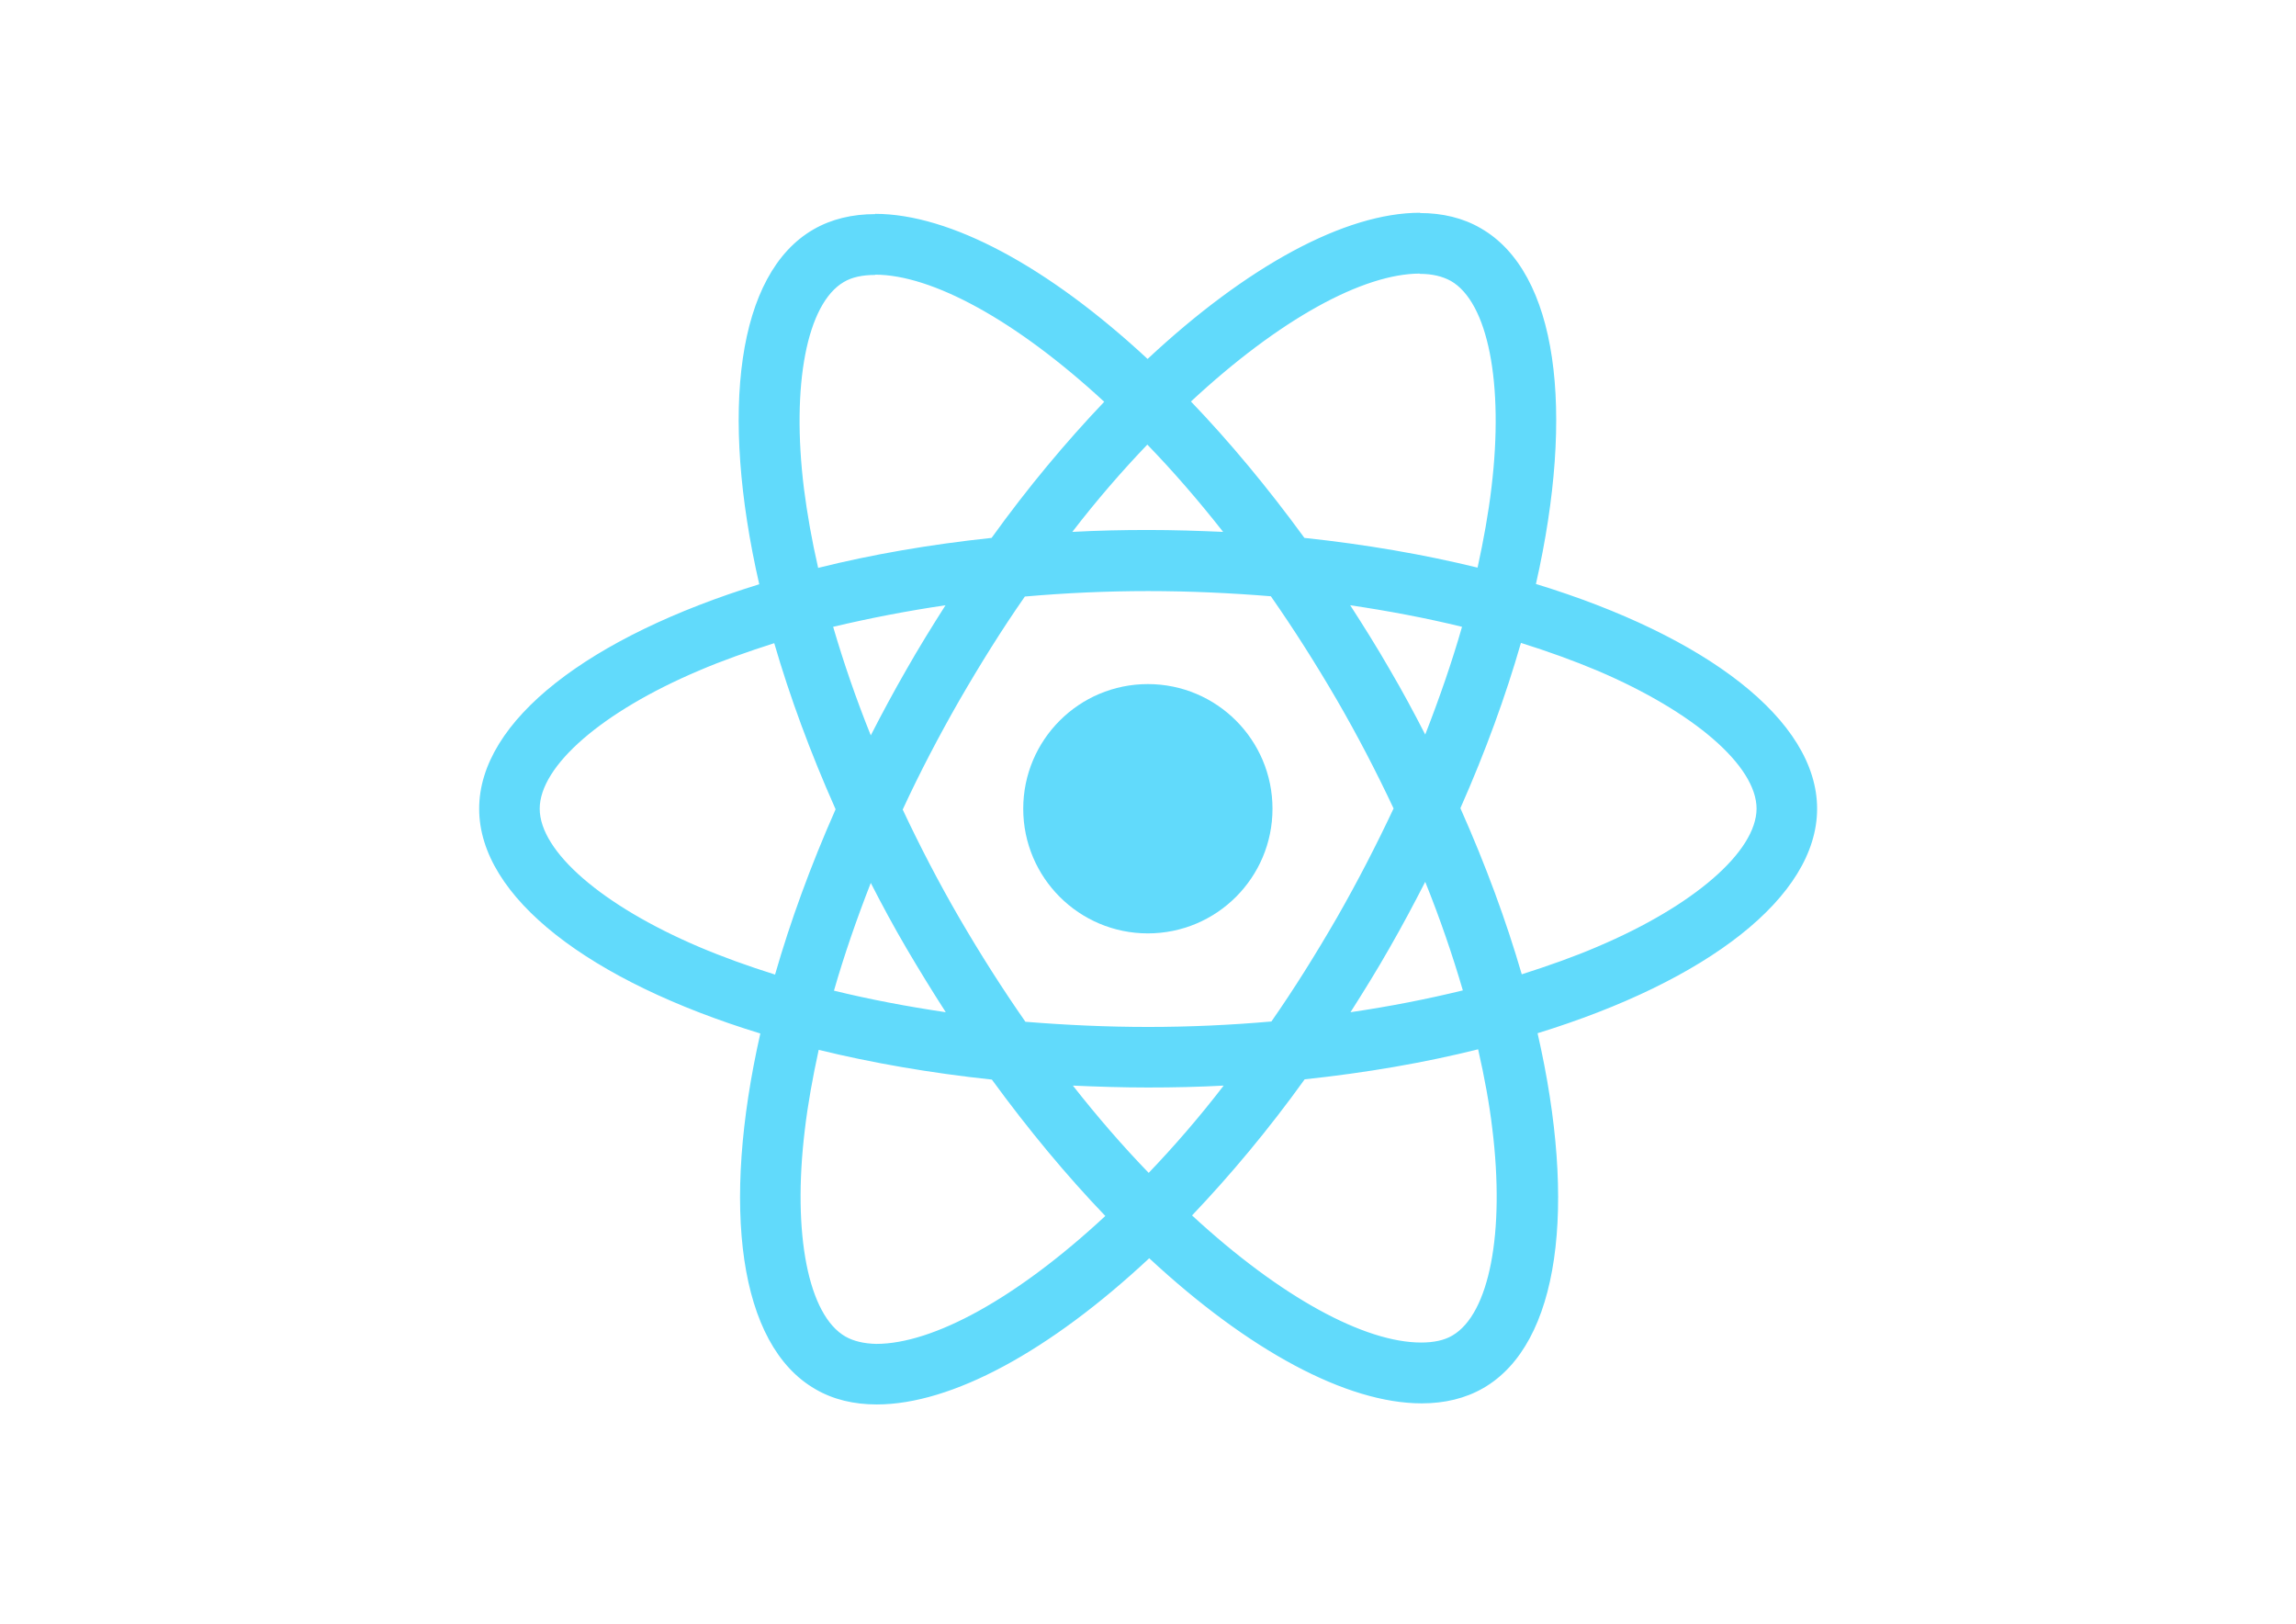
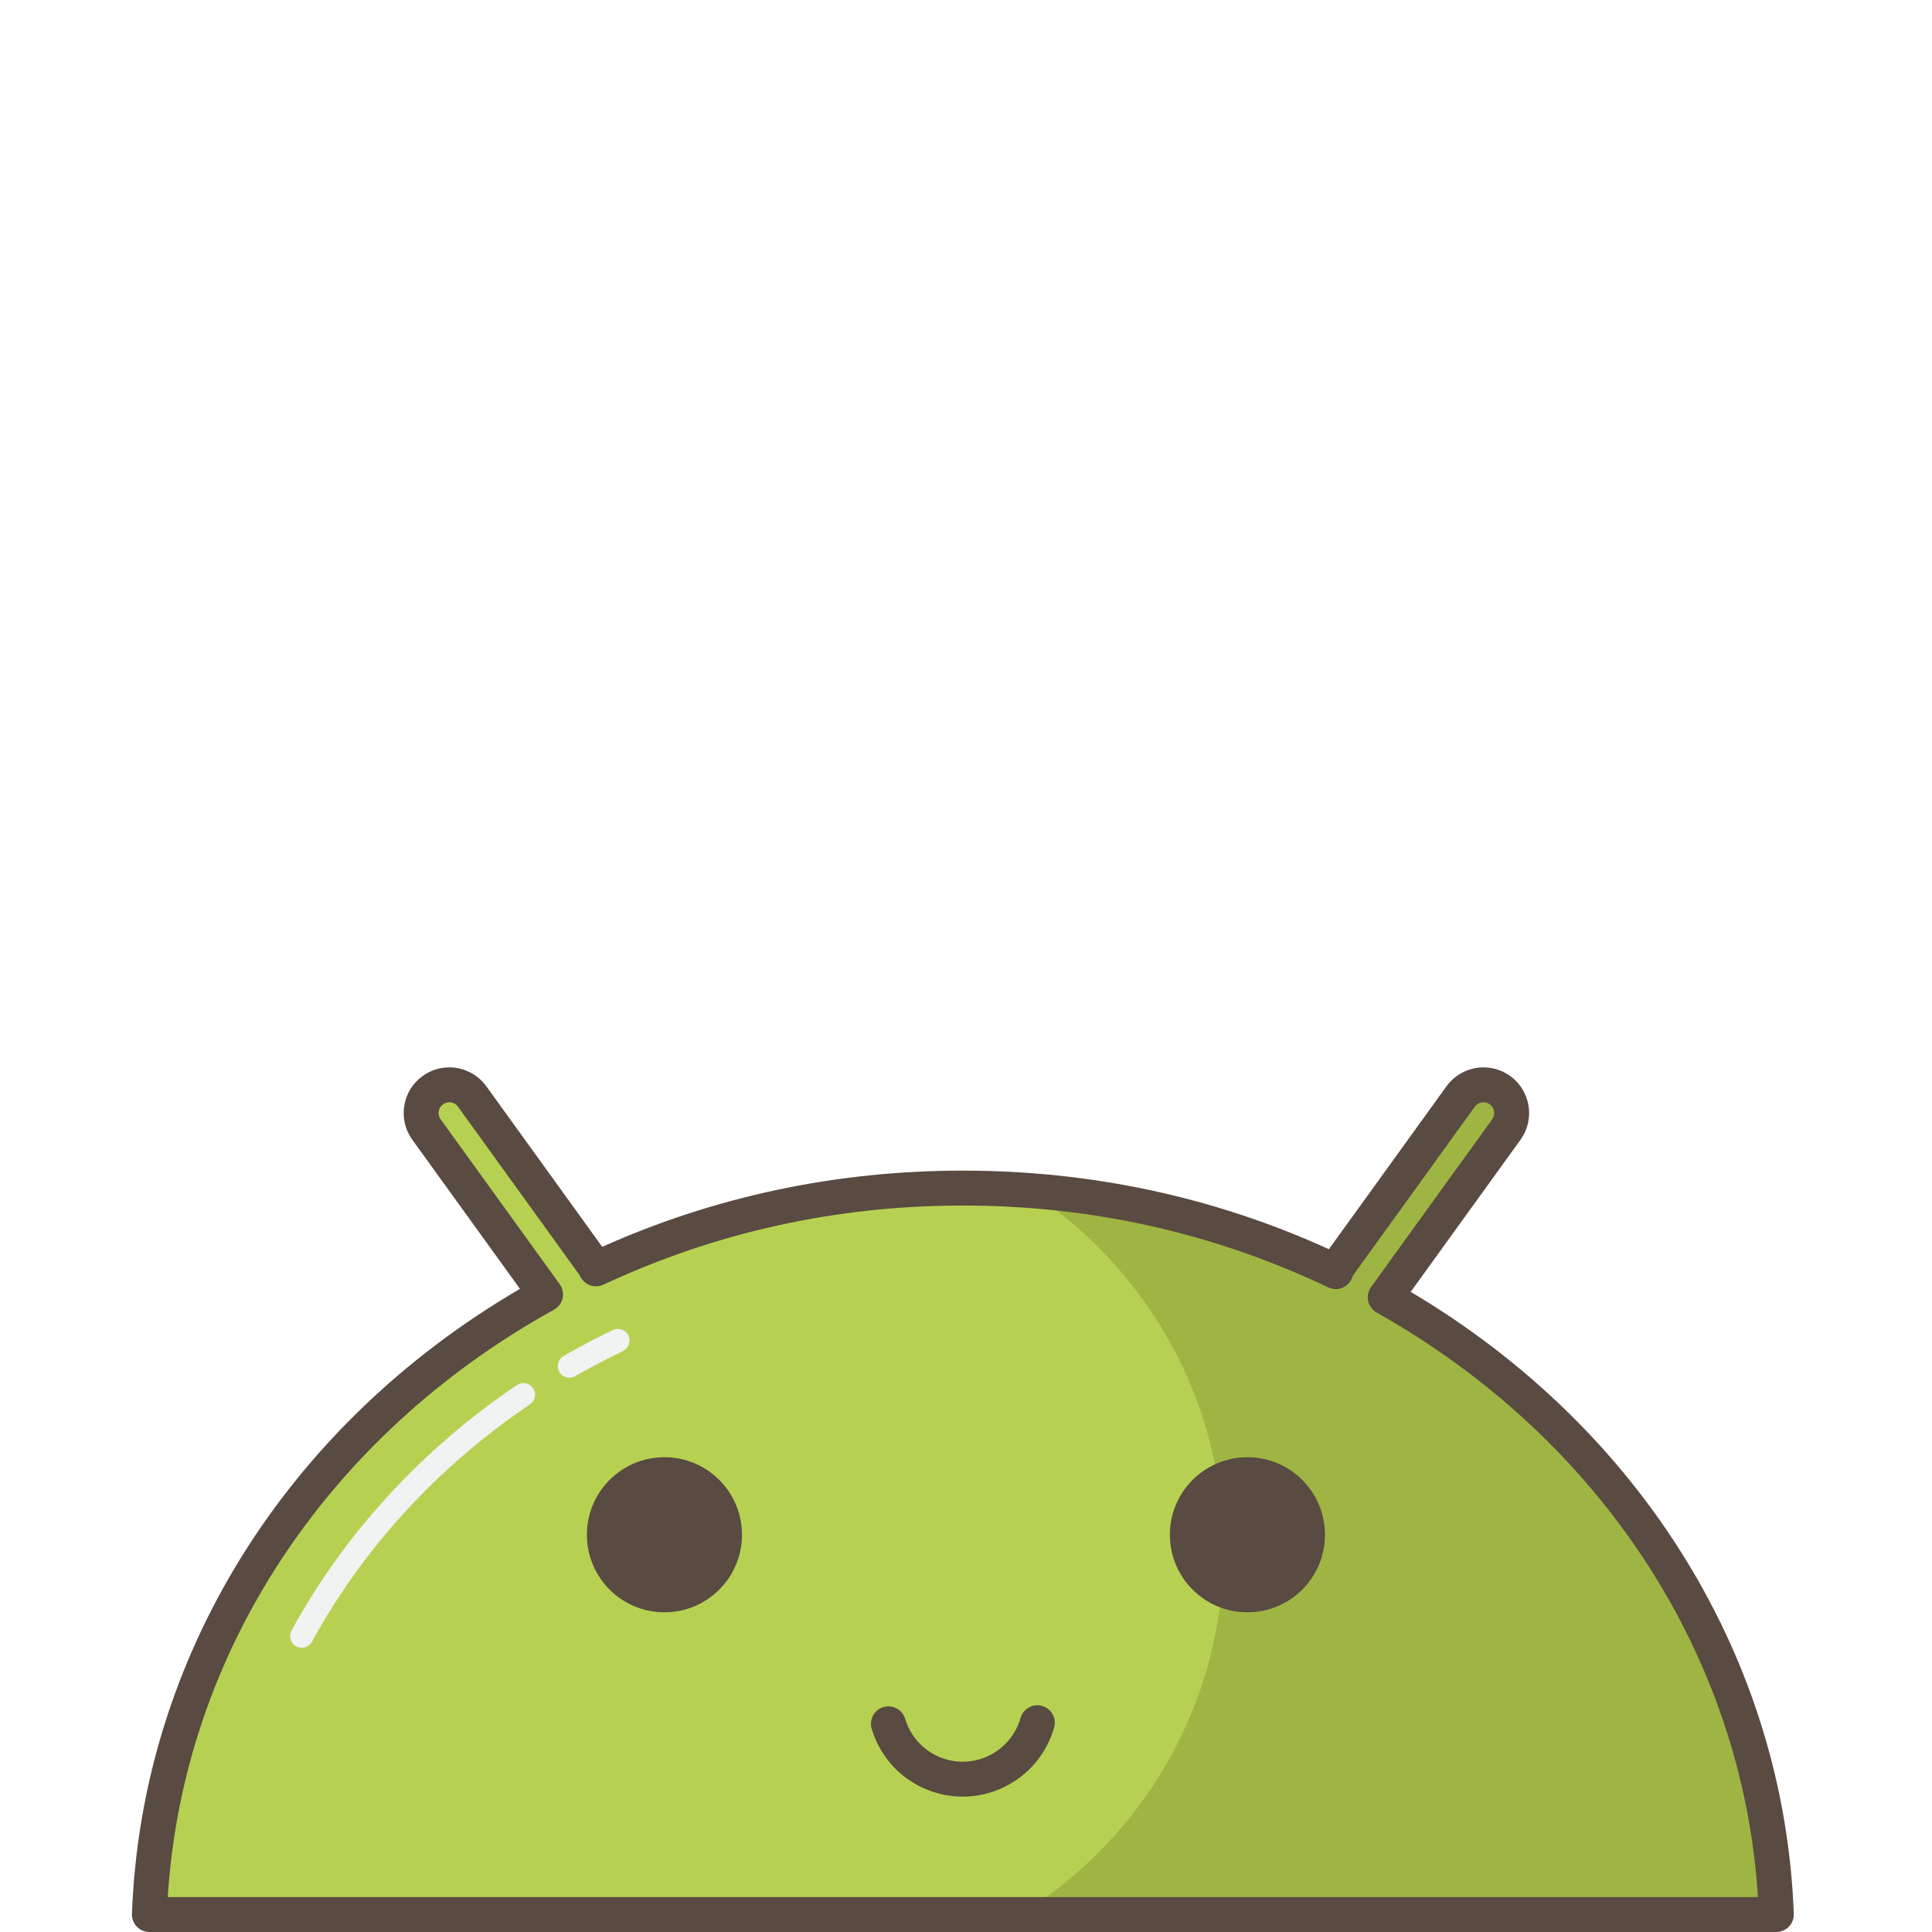
- <svg xmlns="http://www.w3.org/2000/svg" viewBox="0 0 841.9 595.3">
-   <g fill="#61DAFB">
-     <path d="M666.3 296.5c0-32.5-40.7-63.3-103.1-82.4 14.4-63.6 8-114.2-20.2-130.4-6.5-3.8-14.1-5.6-22.4-5.6v22.3c4.6 0 8.3.9 11.4 2.6 13.6 7.8 19.5 37.5 14.9 75.7-1.1 9.4-2.9 19.3-5.1 29.4-19.6-4.8-41-8.5-63.5-10.9-13.5-18.5-27.5-35.3-41.6-50 32.6-30.3 63.2-46.9 84-46.9V78c-27.5 0-63.5 19.6-99.9 53.6-36.4-33.8-72.4-53.2-99.9-53.2v22.3c20.7 0 51.4 16.5 84 46.6-14 14.7-28 31.4-41.3 49.9-22.6 2.4-44 6.1-63.6 11-2.3-10-4-19.7-5.2-29-4.7-38.2 1.1-67.9 14.6-75.8 3-1.8 6.9-2.6 11.5-2.6V78.5c-8.4 0-16 1.8-22.6 5.6-28.1 16.2-34.4 66.7-19.9 130.1-62.2 19.2-102.7 49.9-102.7 82.3 0 32.5 40.7 63.3 103.1 82.4-14.4 63.6-8 114.2 20.2 130.4 6.5 3.8 14.1 5.6 22.5 5.6 27.5 0 63.5-19.6 99.9-53.6 36.4 33.8 72.4 53.2 99.9 53.2 8.4 0 16-1.8 22.6-5.6 28.1-16.2 34.4-66.7 19.9-130.1 62-19.1 102.5-49.9 102.5-82.3zm-130.2-66.7c-3.7 12.9-8.3 26.2-13.5 39.5-4.1-8-8.4-16-13.1-24-4.6-8-9.5-15.8-14.4-23.4 14.2 2.1 27.9 4.7 41 7.9zm-45.8 106.5c-7.8 13.5-15.8 26.3-24.1 38.2-14.9 1.3-30 2-45.2 2-15.1 0-30.2-.7-45-1.9-8.3-11.9-16.4-24.6-24.2-38-7.6-13.1-14.5-26.4-20.8-39.8 6.2-13.4 13.2-26.8 20.7-39.9 7.8-13.5 15.8-26.3 24.1-38.2 14.9-1.3 30-2 45.2-2 15.1 0 30.2.7 45 1.9 8.3 11.9 16.4 24.6 24.2 38 7.6 13.1 14.5 26.4 20.8 39.8-6.3 13.4-13.2 26.8-20.7 39.9zm32.3-13c5.4 13.4 10 26.8 13.8 39.8-13.1 3.2-26.9 5.9-41.2 8 4.9-7.7 9.8-15.6 14.4-23.7 4.6-8 8.9-16.1 13-24.1zM421.2 430c-9.3-9.6-18.6-20.3-27.8-32 9 .4 18.2.7 27.5.7 9.4 0 18.7-.2 27.8-.7-9 11.7-18.3 22.4-27.5 32zm-74.4-58.9c-14.2-2.1-27.9-4.7-41-7.9 3.7-12.9 8.3-26.2 13.5-39.5 4.1 8 8.4 16 13.1 24 4.7 8 9.5 15.8 14.4 23.4zM420.7 163c9.3 9.6 18.6 20.3 27.8 32-9-.4-18.2-.7-27.5-.7-9.4 0-18.7.2-27.8.7 9-11.7 18.3-22.4 27.5-32zm-74 58.9c-4.9 7.7-9.8 15.6-14.4 23.7-4.6 8-8.9 16-13 24-5.4-13.4-10-26.8-13.8-39.8 13.1-3.1 26.9-5.8 41.2-7.9zm-90.5 125.2c-35.4-15.1-58.3-34.9-58.3-50.6 0-15.7 22.9-35.6 58.3-50.6 8.6-3.7 18-7 27.7-10.1 5.7 19.6 13.2 40 22.5 60.9-9.2 20.8-16.6 41.1-22.2 60.6-9.9-3.1-19.3-6.5-28-10.2zM310 490c-13.6-7.8-19.5-37.5-14.9-75.7 1.1-9.4 2.9-19.3 5.1-29.4 19.6 4.8 41 8.5 63.5 10.9 13.5 18.5 27.5 35.3 41.6 50-32.6 30.3-63.2 46.9-84 46.9-4.5-.1-8.3-1-11.3-2.7zm237.2-76.2c4.7 38.2-1.1 67.9-14.6 75.8-3 1.8-6.9 2.6-11.5 2.6-20.7 0-51.4-16.5-84-46.6 14-14.7 28-31.4 41.3-49.9 22.6-2.4 44-6.1 63.6-11 2.3 10.1 4.1 19.8 5.2 29.1zm38.5-66.7c-8.6 3.7-18 7-27.7 10.1-5.7-19.6-13.2-40-22.5-60.9 9.2-20.8 16.6-41.1 22.2-60.6 9.9 3.1 19.3 6.5 28.1 10.2 35.4 15.1 58.3 34.9 58.3 50.6-.1 15.7-23 35.6-58.4 50.6zM320.8 78.4z" />
-     <circle cx="420.9" cy="296.5" r="45.7" />
-     <path d="M520.5 78.1z" />
+ <svg xmlns="http://www.w3.org/2000/svg" enable-background="new 0 0 256 256" height="256px" id="Layer_1" version="1.1" viewBox="0 0 256 256" width="256px" xml:space="preserve">
+   <path d="M183.548,171.9l16.052-22.233c1.206-1.672,0.829-4.008-0.844-5.214c-1.674-1.206-4.006-0.83-5.215,0.843  l-16.082,22.276c-0.207,0.29-0.353,0.604-0.47,0.925c-14.802-7.064-31.592-11.071-49.403-11.071  c-17.498,0-34.003,3.874-48.614,10.706c-0.092-0.191-0.196-0.382-0.326-0.563l-16.083-22.275c-1.205-1.671-3.537-2.047-5.212-0.842  c-1.673,1.207-2.05,3.542-0.843,5.213l15.778,21.854c-30.483,16.862-51.208,47.232-52.488,82.168h215.575  C234.103,219.008,213.664,188.835,183.548,171.9z" fill="#B6D152" />
+   <path d="M75.452,182.55c-0.535,0-1.055-0.277-1.34-0.773c-0.423-0.74-0.168-1.683,0.571-2.107  c2.108-1.209,4.301-2.363,6.519-3.43c0.769-0.365,1.689-0.047,2.06,0.722c0.369,0.768,0.046,1.688-0.722,2.059  c-2.151,1.034-4.279,2.154-6.322,3.327C75.976,182.485,75.711,182.55,75.452,182.55z" fill="#F1F2F2" />
+   <path d="M39.983,218.339c-0.249,0-0.501-0.061-0.735-0.188c-0.749-0.408-1.025-1.346-0.617-2.094  c6.965-12.793,17.292-24.043,29.861-32.529c0.705-0.479,1.666-0.29,2.142,0.414c0.477,0.706,0.291,1.665-0.415,2.142  c-12.162,8.213-22.148,19.088-28.878,31.45C41.06,218.048,40.53,218.339,39.983,218.339z" fill="#F1F2F2" />
+   <g>
+     <path d="M162.134,205.372c0,20.41-10.769,38.297-26.926,48.314h100.165c-1.271-34.679-21.709-64.852-51.825-81.786   l16.052-22.233c1.206-1.672,0.829-4.008-0.844-5.214c-1.674-1.206-4.006-0.83-5.215,0.843l-16.082,22.276   c-0.207,0.29-0.353,0.604-0.47,0.925c-12.364-5.898-26.114-9.657-40.688-10.738C151.848,167.896,162.134,185.429,162.134,205.372z" fill="#9FB543" />
  </g>
+   <path d="M235.373,256H19.798c-0.628,0-1.23-0.255-1.667-0.708c-0.436-0.453-0.669-1.063-0.646-1.691  c1.245-33.957,20.407-64.734,51.415-82.819L54.633,151.02c-0.945-1.31-1.324-2.909-1.066-4.504s1.122-2.995,2.433-3.94  c1.041-0.748,2.262-1.143,3.537-1.143c1.939,0,3.773,0.938,4.906,2.508l15.354,21.27c14.987-6.701,31.054-10.098,47.79-10.098  c17.023,0,33.329,3.502,48.499,10.411l15.58-21.583c1.136-1.57,2.97-2.508,4.907-2.508c1.275,0,2.498,0.396,3.536,1.143  c2.706,1.953,3.319,5.74,1.368,8.445l-14.553,20.156c30.609,18.139,49.528,48.77,50.762,82.424c0.023,0.629-0.209,1.238-0.646,1.691  C236.604,255.745,236.002,256,235.373,256z M22.23,251.372h210.711c-2.016-31.895-20.764-60.717-50.527-77.455  c-0.575-0.323-0.983-0.875-1.125-1.52c-0.143-0.644-0.003-1.317,0.383-1.852l16.052-22.233c0.458-0.635,0.313-1.524-0.321-1.983  c-0.309-0.221-0.621-0.27-0.83-0.27c-0.463,0-0.885,0.217-1.155,0.591l-16.082,22.275c-0.052,0.073-0.11,0.195-0.172,0.364  c-0.224,0.613-0.694,1.104-1.299,1.35s-1.284,0.227-1.872-0.054c-15.078-7.196-31.364-10.846-48.406-10.846  c-16.727,0-32.753,3.528-47.634,10.488c-1.147,0.535-2.519,0.048-3.067-1.099c-0.033-0.068-0.067-0.14-0.114-0.205l-16.083-22.276  c-0.27-0.374-0.689-0.589-1.152-0.589c-0.208,0-0.522,0.049-0.833,0.271c-0.305,0.22-0.508,0.549-0.568,0.923  c-0.061,0.374,0.027,0.75,0.25,1.057l15.777,21.854c0.387,0.536,0.527,1.213,0.382,1.859c-0.145,0.646-0.558,1.199-1.138,1.519  C43.248,190.226,24.258,219.187,22.23,251.372z" fill="#594A42" />
+   <circle cx="88.041" cy="203.364" fill="#594A42" r="10.276" />
+   <circle cx="165.29" cy="203.364" fill="#594A42" r="10.276" />
+   <path d="M127.573,238.063c-1.393,0-2.79-0.232-4.145-0.704c-3.177-1.104-5.732-3.38-7.196-6.408  c-0.283-0.579-0.528-1.207-0.727-1.861c-0.372-1.222,0.317-2.515,1.54-2.887c1.223-0.374,2.516,0.317,2.887,1.54  c0.128,0.42,0.283,0.819,0.462,1.186c0.93,1.922,2.545,3.361,4.554,4.061c2.008,0.699,4.168,0.573,6.083-0.354  c2.045-0.989,3.574-2.811,4.195-4.996c0.35-1.23,1.636-1.946,2.859-1.594c1.229,0.35,1.941,1.631,1.593,2.859  c-0.983,3.455-3.4,6.333-6.633,7.896C131.311,237.641,129.446,238.063,127.573,238.063z" fill="#594A42" />
</svg>
